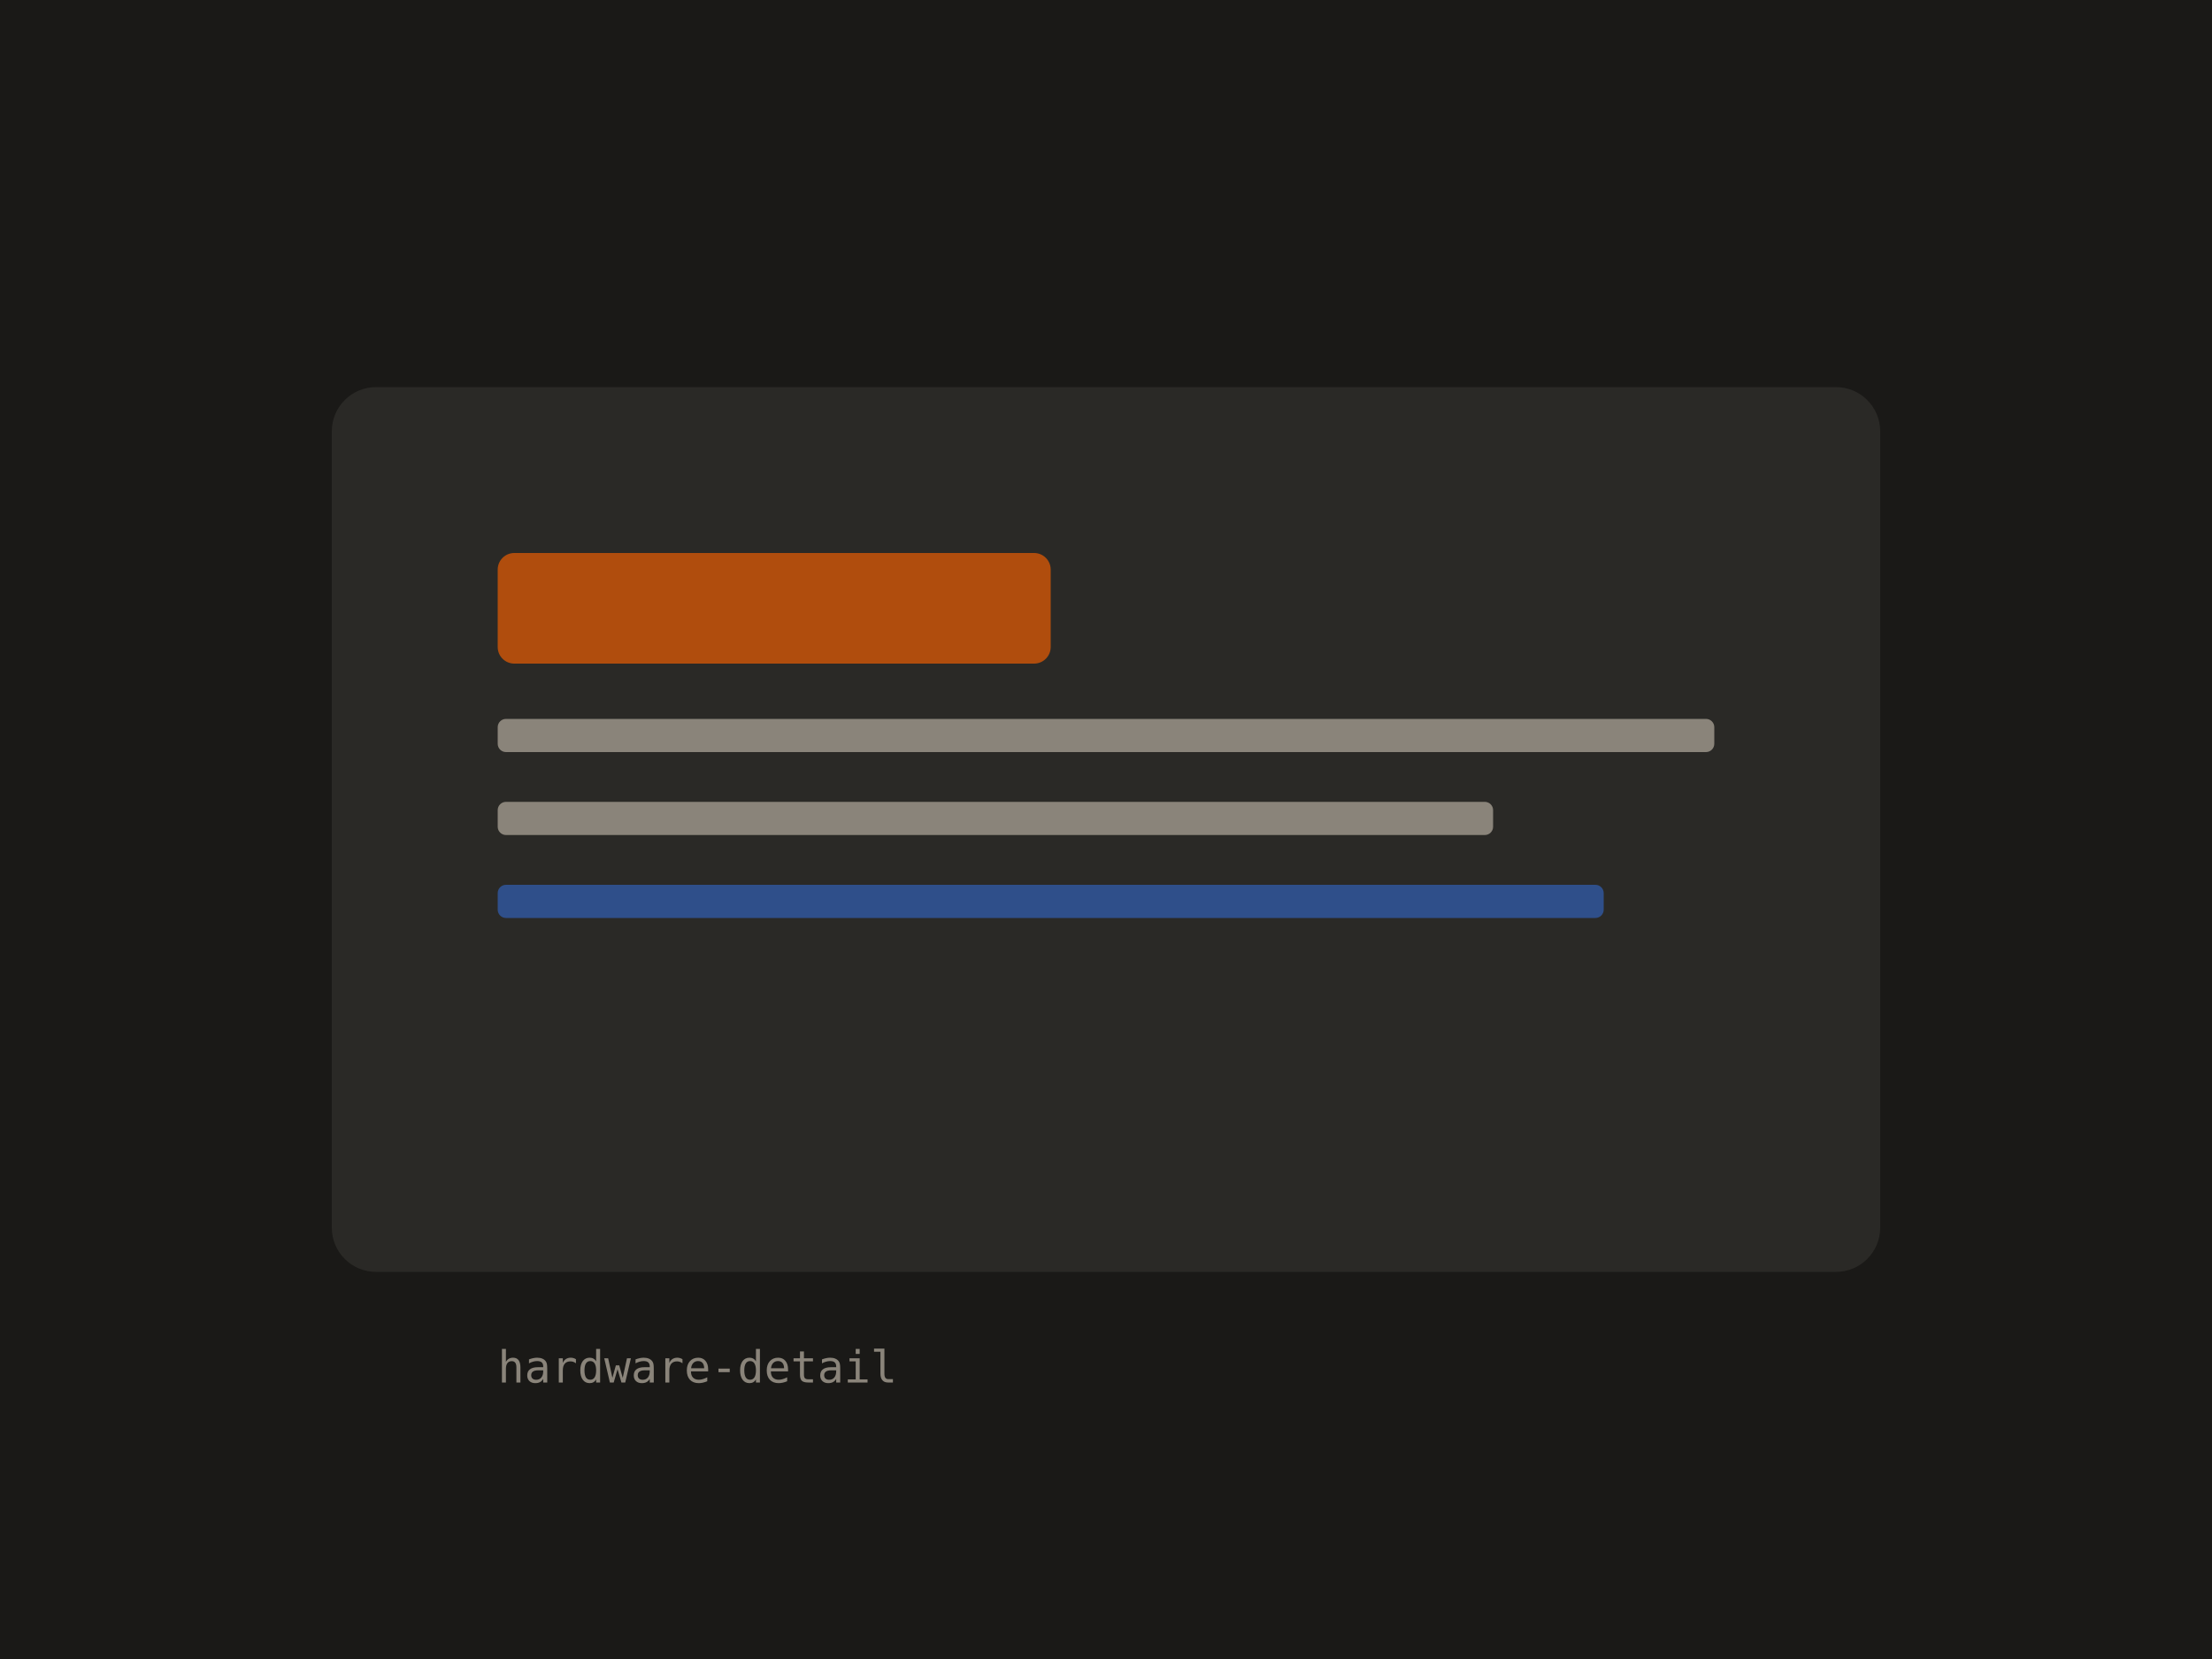
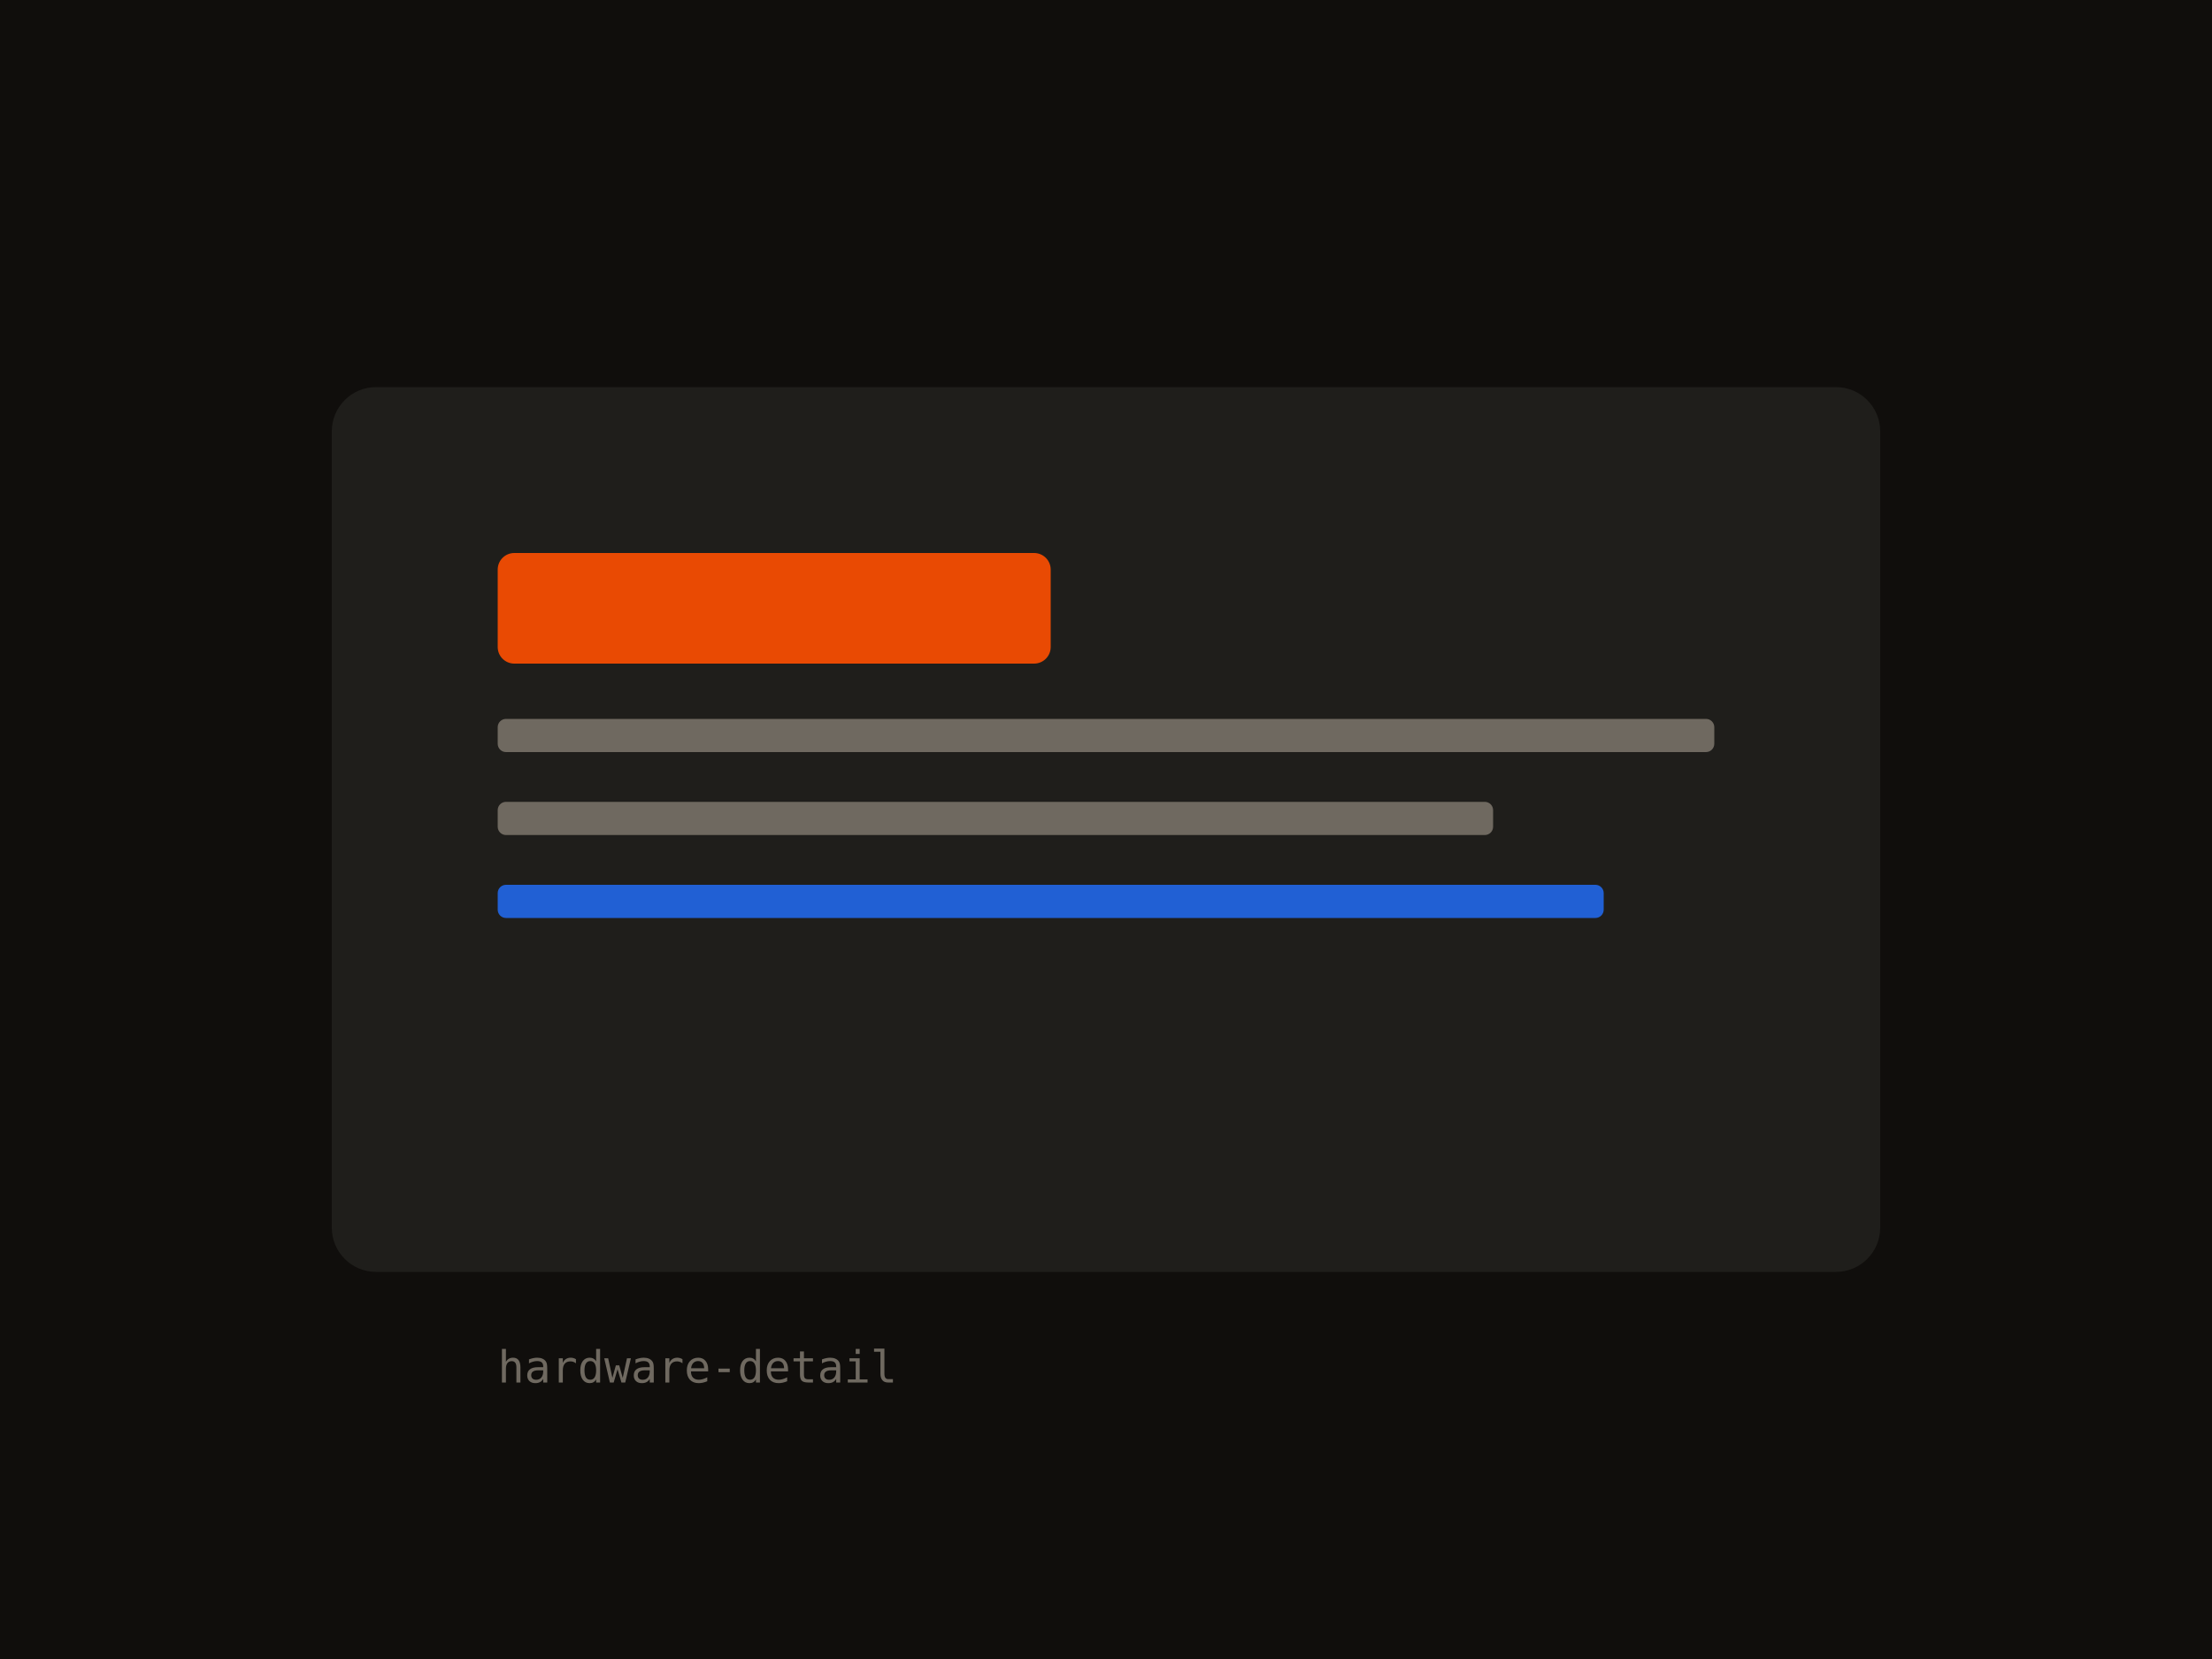
<svg xmlns="http://www.w3.org/2000/svg" viewBox="0 0 800 600" fill="none">
-   <rect width="800" height="600" fill="#1A1917" />
-   <rect x="120" y="140" width="560" height="320" rx="16" fill="#2A2926" />
-   <rect x="180" y="200" width="200" height="40" rx="6" fill="#E85D04" fill-opacity=".7" />
-   <rect x="180" y="260" width="440" height="12" rx="3" fill="#8A847A" />
-   <rect x="180" y="290" width="360" height="12" rx="3" fill="#8A847A" />
-   <rect x="180" y="320" width="400" height="12" rx="3" fill="#2F4F8A" />
-   <text x="180" y="500" fill="#8A847A" font-family="monospace" font-size="16">hardware-detail</text>
+   <rect width="800" height="600" fill="#100E0C" />
+   <rect x="120" y="140" width="560" height="320" rx="16" fill="#1F1E1B" />
+   <rect x="180" y="200" width="200" height="40" rx="6" fill="#FF4F00" fill-opacity=".9" />
+   <rect x="180" y="260" width="440" height="12" rx="3" fill="#6F6960" />
+   <rect x="180" y="290" width="360" height="12" rx="3" fill="#6F6960" />
+   <rect x="180" y="320" width="400" height="12" rx="3" fill="#2160D4" />
+   <text x="180" y="500" fill="#6F6960" font-family="monospace" font-size="16">hardware-detail</text>
</svg>
